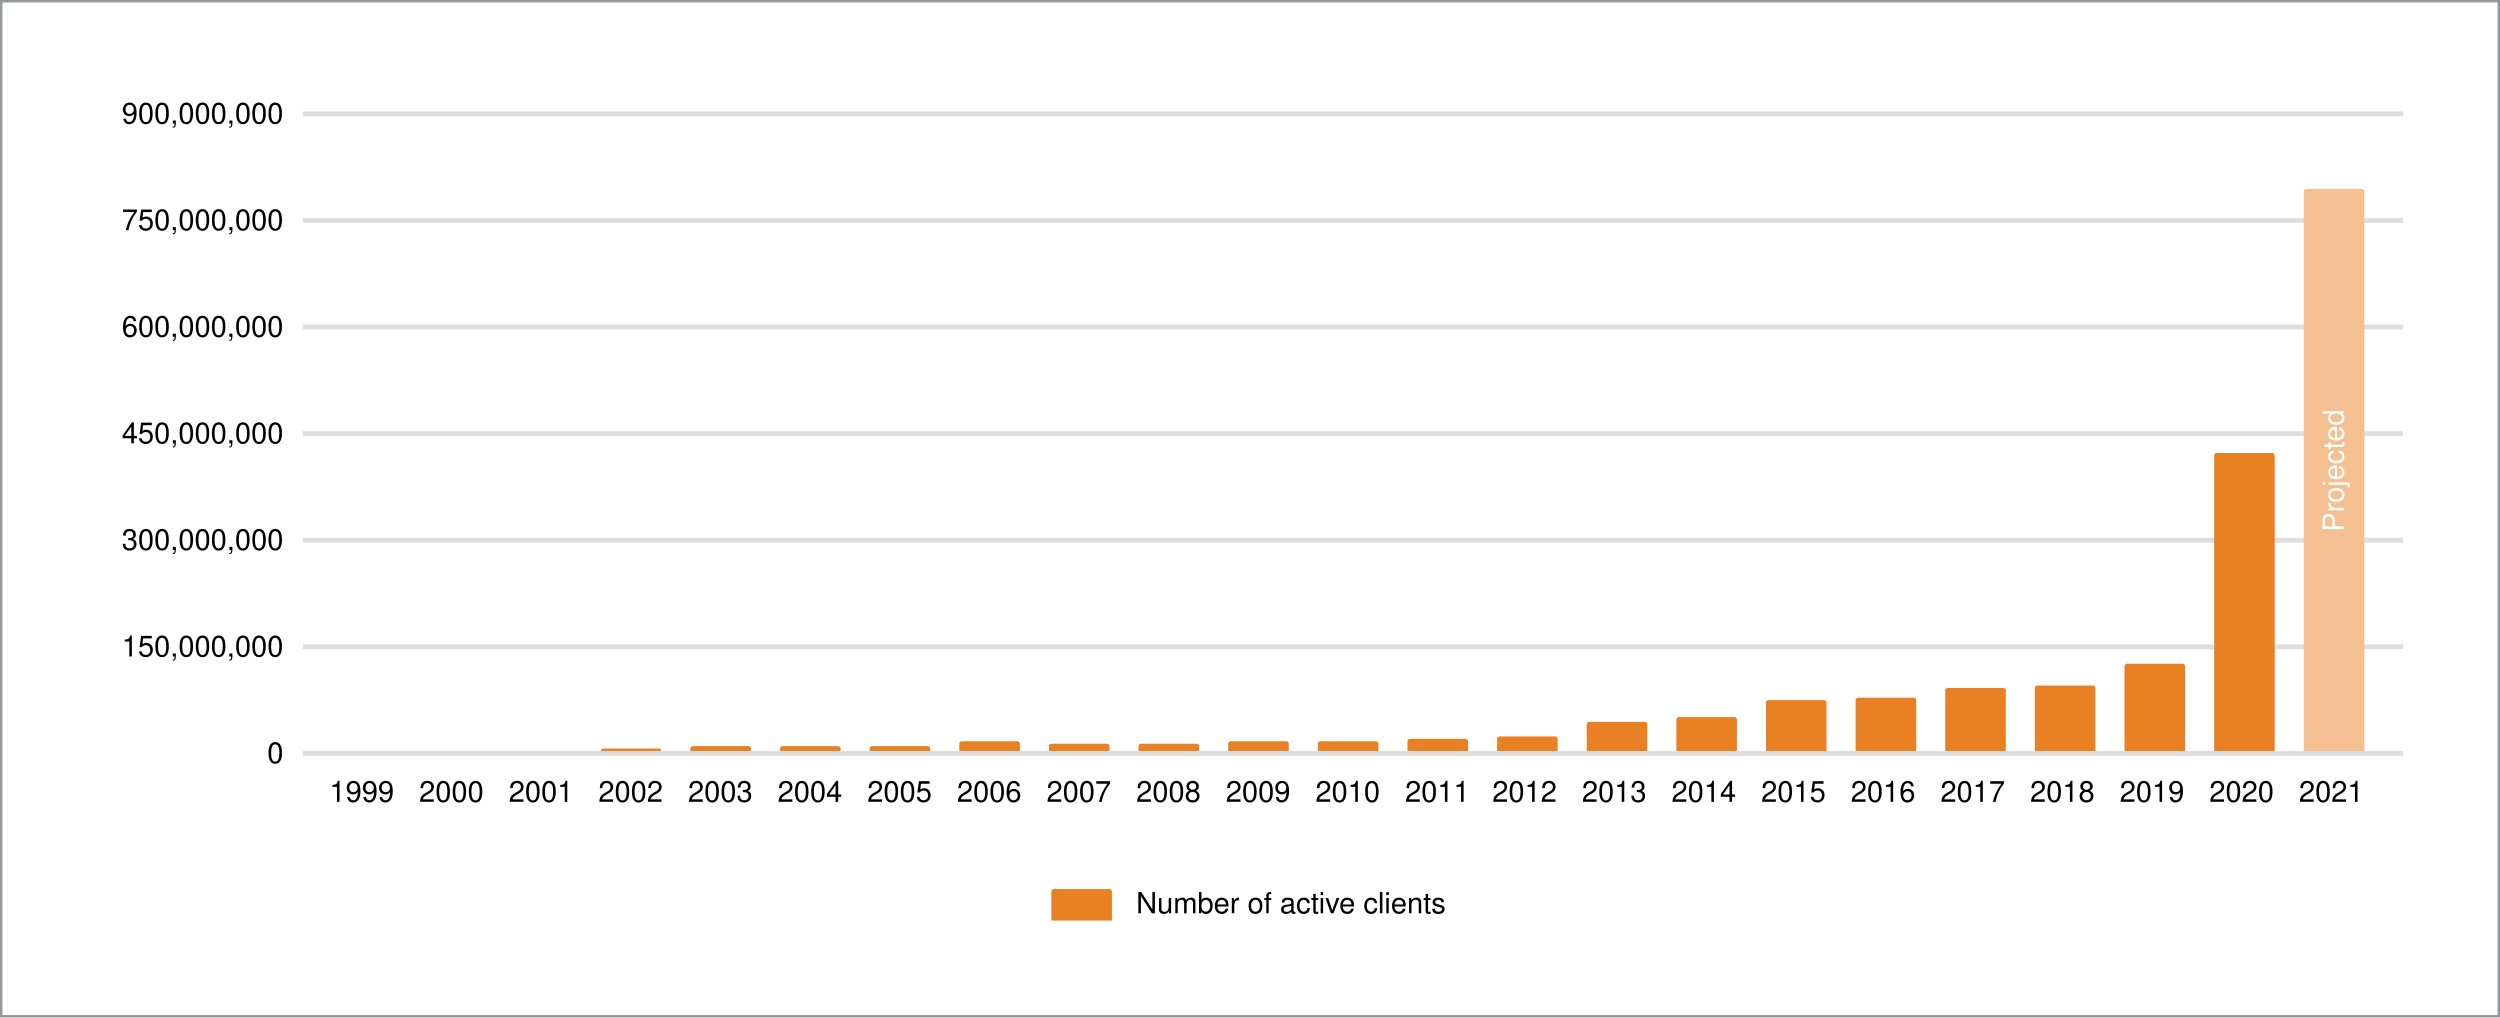
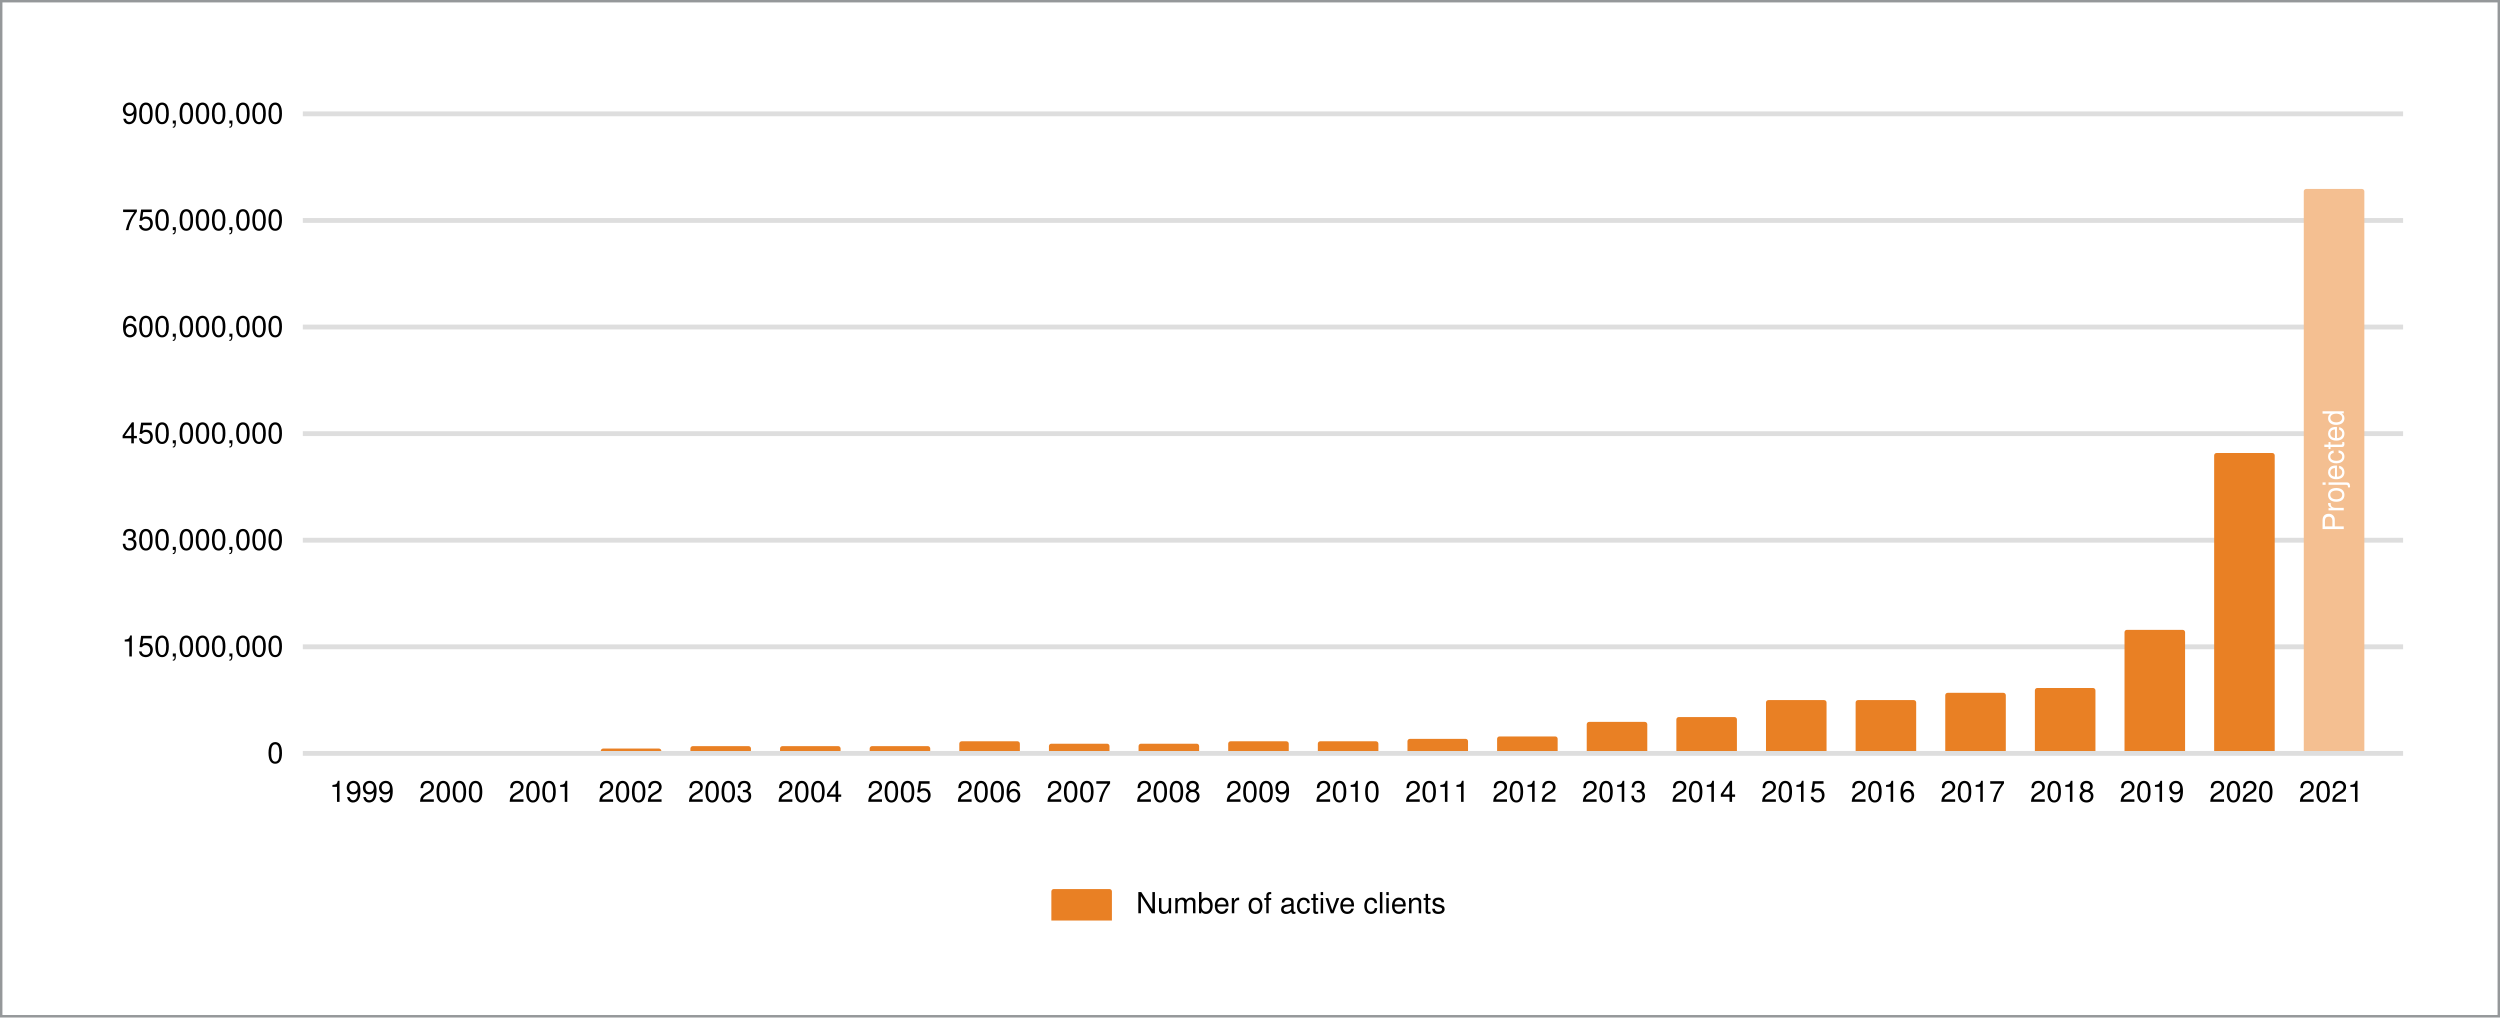
<svg xmlns="http://www.w3.org/2000/svg" width="1032" height="420">
  <g fill="none" fill-rule="evenodd">
    <path d="M1031.5.5v419H.5V.5h1031z" stroke="#95989A" fill="#FFF" fill-rule="nonzero" />
    <text font-family="Helvetica" font-size="12" fill="#000" transform="translate(434 366)">
      <tspan x="35" y="11">Number of active clients</tspan>
    </text>
    <path d="M435 367h23a1 1 0 011 1v12h-25v-12a1 1 0 011-1z" fill="#E98024" />
    <path d="M125 310h867v2H125v-2zm0-44h867v2H125v-2zm0-44h867v2H125v-2zm0-44h867v2H125v-2zm0-44h867v2H125v-2zm0-44h867v2H125v-2zm0-44h867v2H125v-2z" fill="#DEDEDE" fill-rule="nonzero" />
-     <path d="M249 309h23a1 1 0 011 1h-25a1 1 0 011-1zM286 308h23a1 1 0 011 1v1h-25v-1a1 1 0 011-1zM323 308h23a1 1 0 011 1v1h-25v-1a1 1 0 011-1zM360 308h23a1 1 0 011 1v1h-25v-1a1 1 0 011-1zM397 306h23a1 1 0 011 1v3h-25v-3a1 1 0 011-1zM434 307h23a1 1 0 011 1v2h-25v-2a1 1 0 011-1zM471 307h23a1 1 0 011 1v2h-25v-2a1 1 0 011-1zM508 306h23a1 1 0 011 1v3h-25v-3a1 1 0 011-1zM545 306h23a1 1 0 011 1v3h-25v-3a1 1 0 011-1zM582 305h23a1 1 0 011 1v4h-25v-4a1 1 0 011-1zM619 304h23a1 1 0 011 1v5h-25v-5a1 1 0 011-1zM656 298h23a1 1 0 011 1v11h-25v-11a1 1 0 011-1zM693 296h23a1 1 0 011 1v13h-25v-13a1 1 0 011-1zM730 289h23a1 1 0 011 1v20h-25v-20a1 1 0 011-1zM767 288h23a1 1 0 011 1v21h-25v-21a1 1 0 011-1zM804 284h23a1 1 0 011 1v25h-25v-25a1 1 0 011-1zM841 283h23a1 1 0 011 1v26h-25v-26a1 1 0 011-1zM878 274h23a1 1 0 011 1v35h-25v-35a1 1 0 011-1zM915 187h23a1 1 0 011 1v122h-25V188a1 1 0 011-1z" fill="#E98024" />
+     <path d="M249 309h23a1 1 0 011 1h-25a1 1 0 011-1zM286 308h23a1 1 0 011 1v1h-25v-1a1 1 0 011-1zM323 308h23a1 1 0 011 1v1h-25v-1a1 1 0 011-1zM360 308h23a1 1 0 011 1v1h-25v-1a1 1 0 011-1zM397 306h23a1 1 0 011 1v3h-25v-3a1 1 0 011-1zM434 307h23a1 1 0 011 1v2h-25v-2a1 1 0 011-1zM471 307h23a1 1 0 011 1v2h-25v-2a1 1 0 011-1zM508 306h23a1 1 0 011 1v3h-25v-3a1 1 0 011-1zM545 306h23a1 1 0 011 1v3h-25v-3a1 1 0 011-1zM582 305h23a1 1 0 011 1v4h-25v-4a1 1 0 011-1zM619 304h23a1 1 0 011 1v5h-25v-5a1 1 0 011-1zM656 298h23a1 1 0 011 1v11h-25v-11a1 1 0 011-1zM693 296h23a1 1 0 011 1v13h-25v-13a1 1 0 011-1zM730 289h23a1 1 0 011 1v20h-25v-20a1 1 0 011-1zM767 289h23a1 1 0 011 1v20h-25v-20a1 1 0 011-1zM804 286h23a1 1 0 011 1v23h-25v-23a1 1 0 011-1zM841 284h23a1 1 0 011 1v25h-25v-25a1 1 0 011-1zM878 260h23a1 1 0 011 1v49h-25v-49a1 1 0 011-1zM915 187h23a1 1 0 011 1v122h-25V188a1 1 0 011-1z" fill="#E98024" />
    <path d="M952 78h23a1 1 0 011 1v231h-25V79a1 1 0 011-1z" fill="#F4BF91" />
    <text transform="rotate(-90 878.5 31)" font-family="Helvetica" font-size="12" fill="#FFF">
      <tspan x="690" y="120">Projected</tspan>
    </text>
    <g fill="#000" font-family="Helvetica" font-size="12">
      <text transform="translate(136 320)">
        <tspan x="0" y="11">1999</tspan>
      </text>
      <text transform="translate(136 320)">
        <tspan x="37" y="11">2000</tspan>
      </text>
      <text transform="translate(136 320)">
        <tspan x="74" y="11">2001</tspan>
      </text>
      <text transform="translate(136 320)">
        <tspan x="111" y="11">2002</tspan>
      </text>
      <text transform="translate(136 320)">
        <tspan x="148" y="11">2003</tspan>
      </text>
      <text transform="translate(136 320)">
        <tspan x="185" y="11">2004</tspan>
      </text>
      <text transform="translate(136 320)">
        <tspan x="222" y="11">2005</tspan>
      </text>
      <text transform="translate(136 320)">
        <tspan x="259" y="11">2006</tspan>
      </text>
      <text transform="translate(136 320)">
        <tspan x="296" y="11">2007</tspan>
      </text>
      <text transform="translate(136 320)">
        <tspan x="333" y="11">2008</tspan>
      </text>
      <text transform="translate(136 320)">
        <tspan x="370" y="11">2009</tspan>
      </text>
      <text transform="translate(136 320)">
        <tspan x="407" y="11">2010</tspan>
      </text>
      <text transform="translate(136 320)">
        <tspan x="444" y="11">2011</tspan>
      </text>
      <text transform="translate(136 320)">
        <tspan x="480" y="11">2012</tspan>
      </text>
      <text transform="translate(136 320)">
        <tspan x="517" y="11">2013</tspan>
      </text>
      <text transform="translate(136 320)">
        <tspan x="554" y="11">2014</tspan>
      </text>
      <text transform="translate(136 320)">
        <tspan x="591" y="11">2015</tspan>
      </text>
      <text transform="translate(136 320)">
        <tspan x="628" y="11">2016</tspan>
      </text>
      <text transform="translate(136 320)">
        <tspan x="665" y="11">2017</tspan>
      </text>
      <text transform="translate(136 320)">
        <tspan x="702" y="11">2018</tspan>
      </text>
      <text transform="translate(136 320)">
        <tspan x="739" y="11">2019</tspan>
      </text>
      <text transform="translate(136 320)">
        <tspan x="776" y="11">2020</tspan>
      </text>
      <text transform="translate(136 320)">
        <tspan x="813" y="11">2021</tspan>
      </text>
    </g>
    <g fill="#000" font-family="Helvetica" font-size="12">
      <text fill-rule="nonzero" transform="translate(50 40)">
        <tspan x=".268" y="11">900,000,000</tspan>
      </text>
      <text fill-rule="nonzero" transform="translate(50 40)">
        <tspan x=".268" y="55">750,000,000</tspan>
      </text>
      <text fill-rule="nonzero" transform="translate(50 40)">
        <tspan x=".268" y="99">600,000,000</tspan>
      </text>
      <text fill-rule="nonzero" transform="translate(50 40)">
        <tspan x=".268" y="143">450,000,000</tspan>
      </text>
      <text fill-rule="nonzero" transform="translate(50 40)">
        <tspan x=".268" y="187">300,000,000</tspan>
      </text>
      <text fill-rule="nonzero" transform="translate(50 40)">
        <tspan x=".268" y="231">150,000,000</tspan>
      </text>
      <text transform="translate(50 40)">
        <tspan x="60.326" y="275">0</tspan>
      </text>
    </g>
  </g>
</svg>
